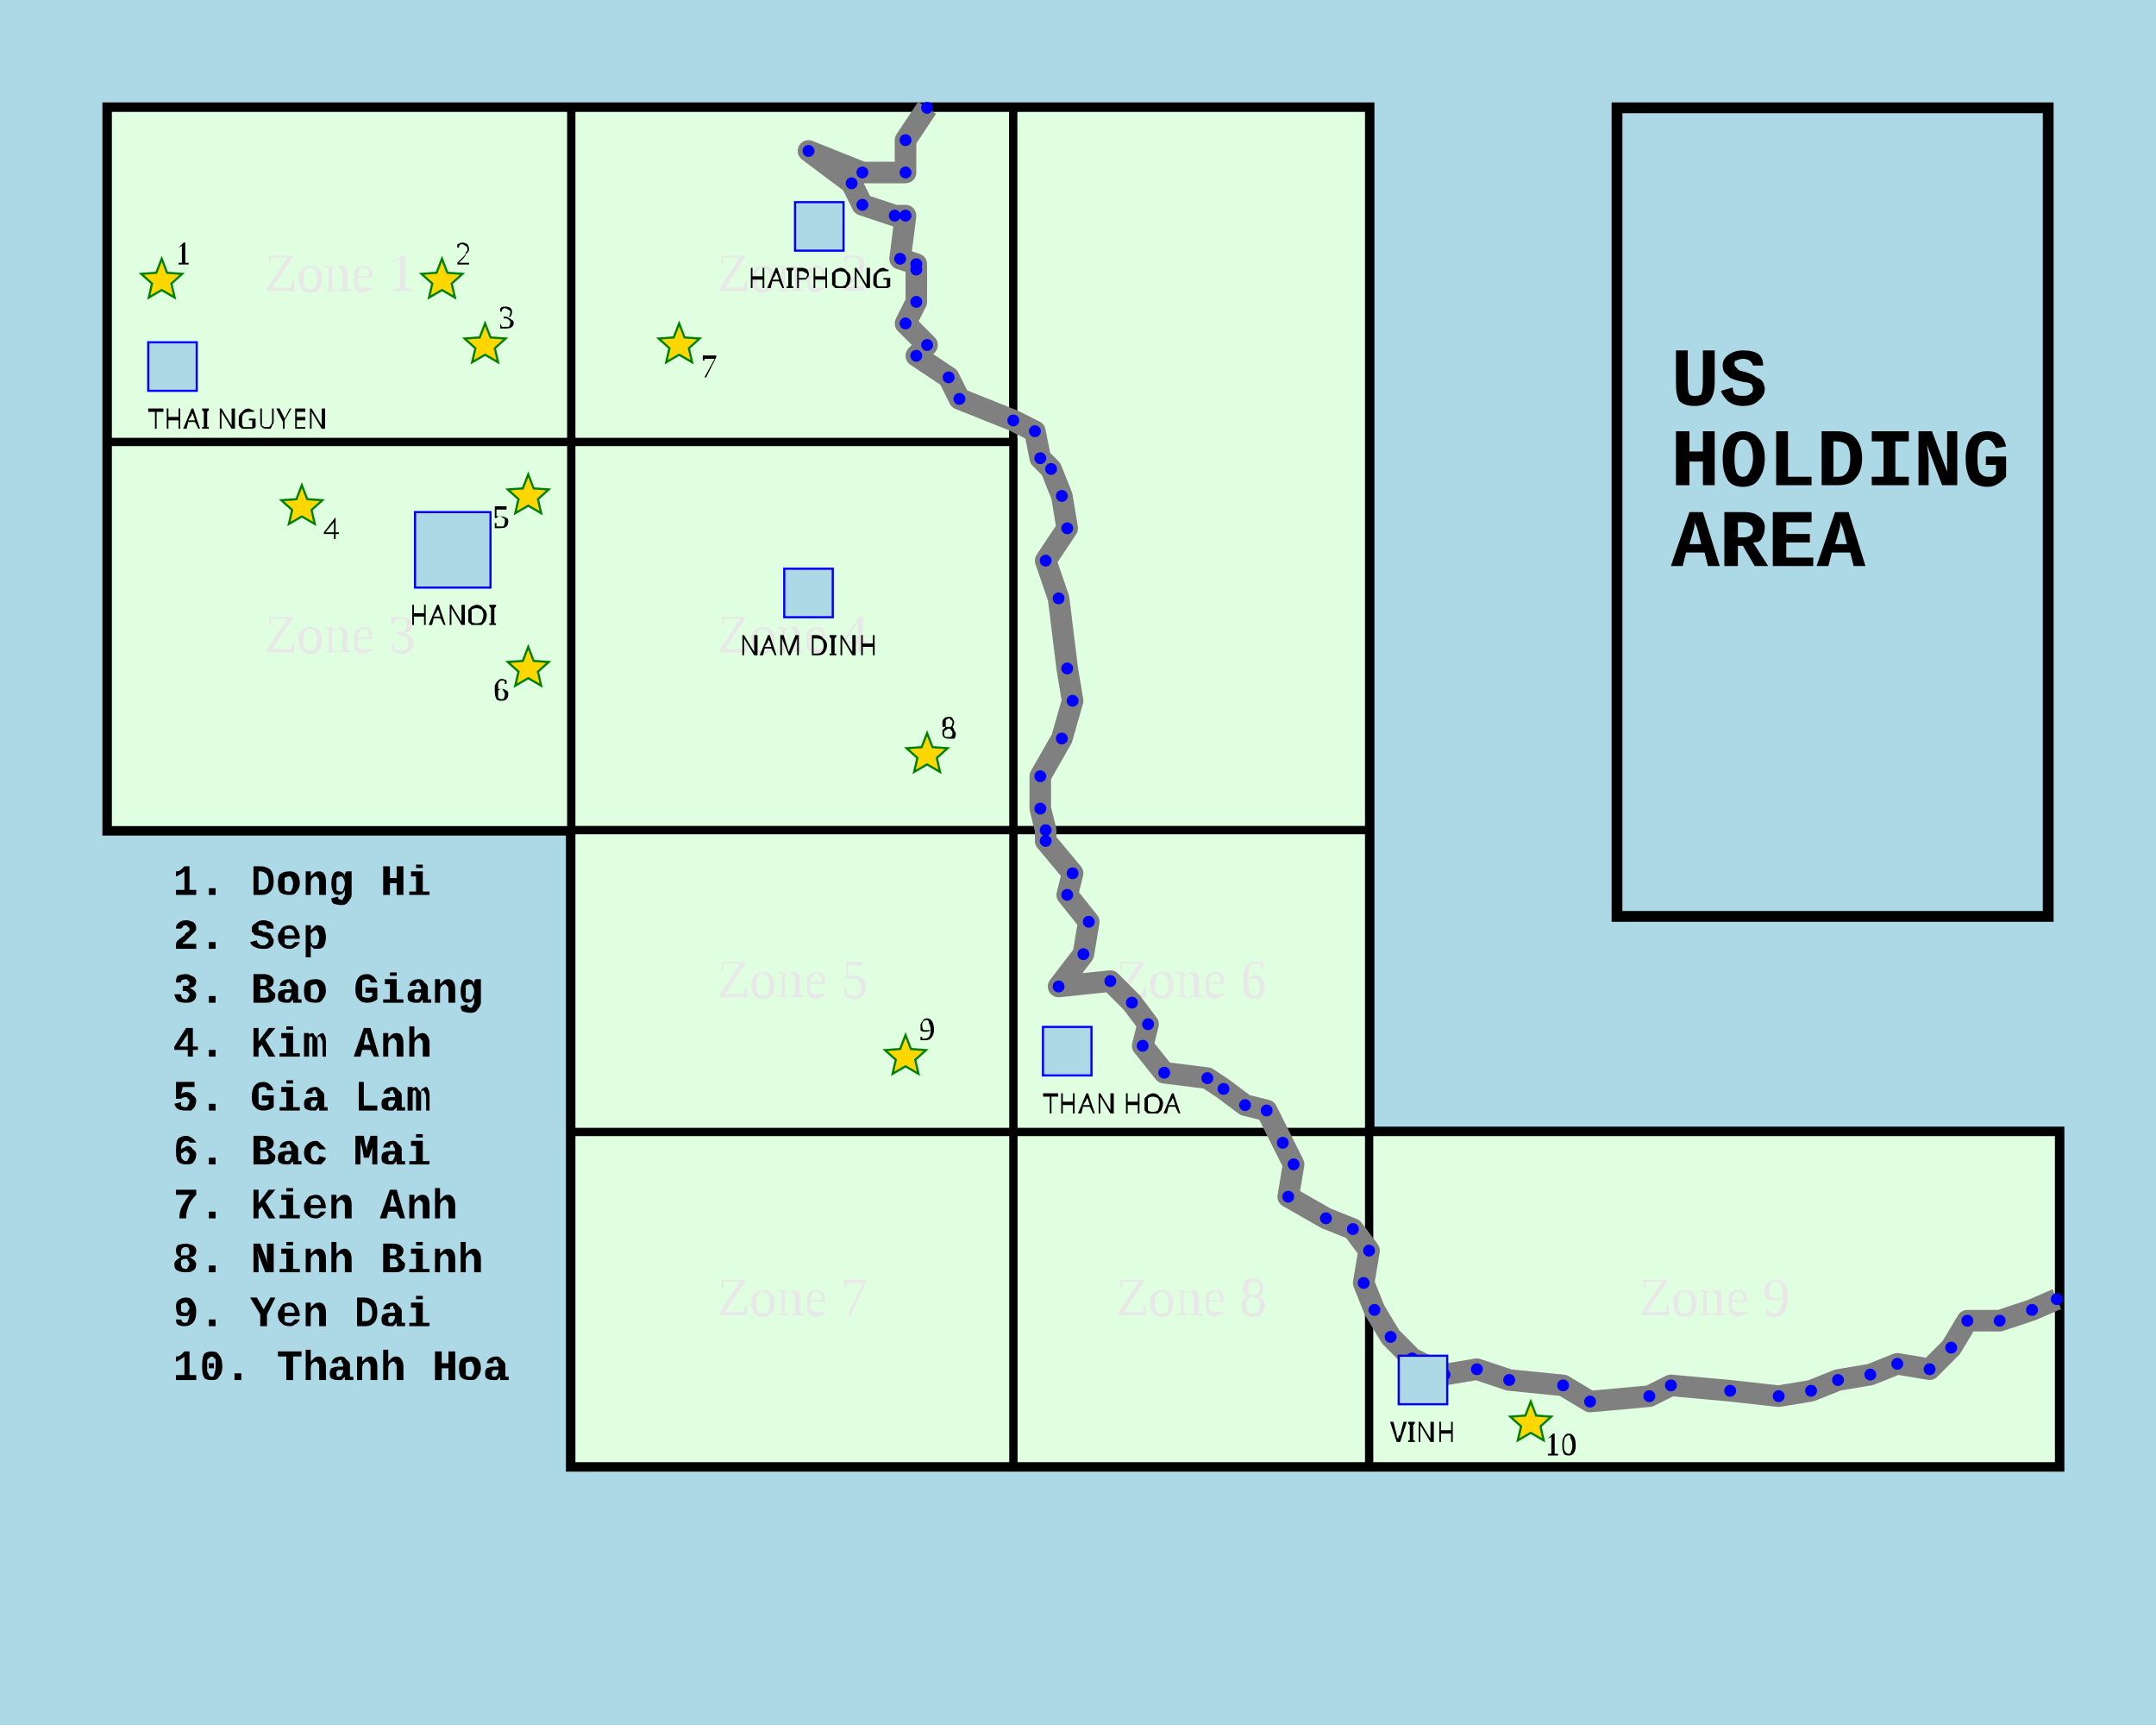
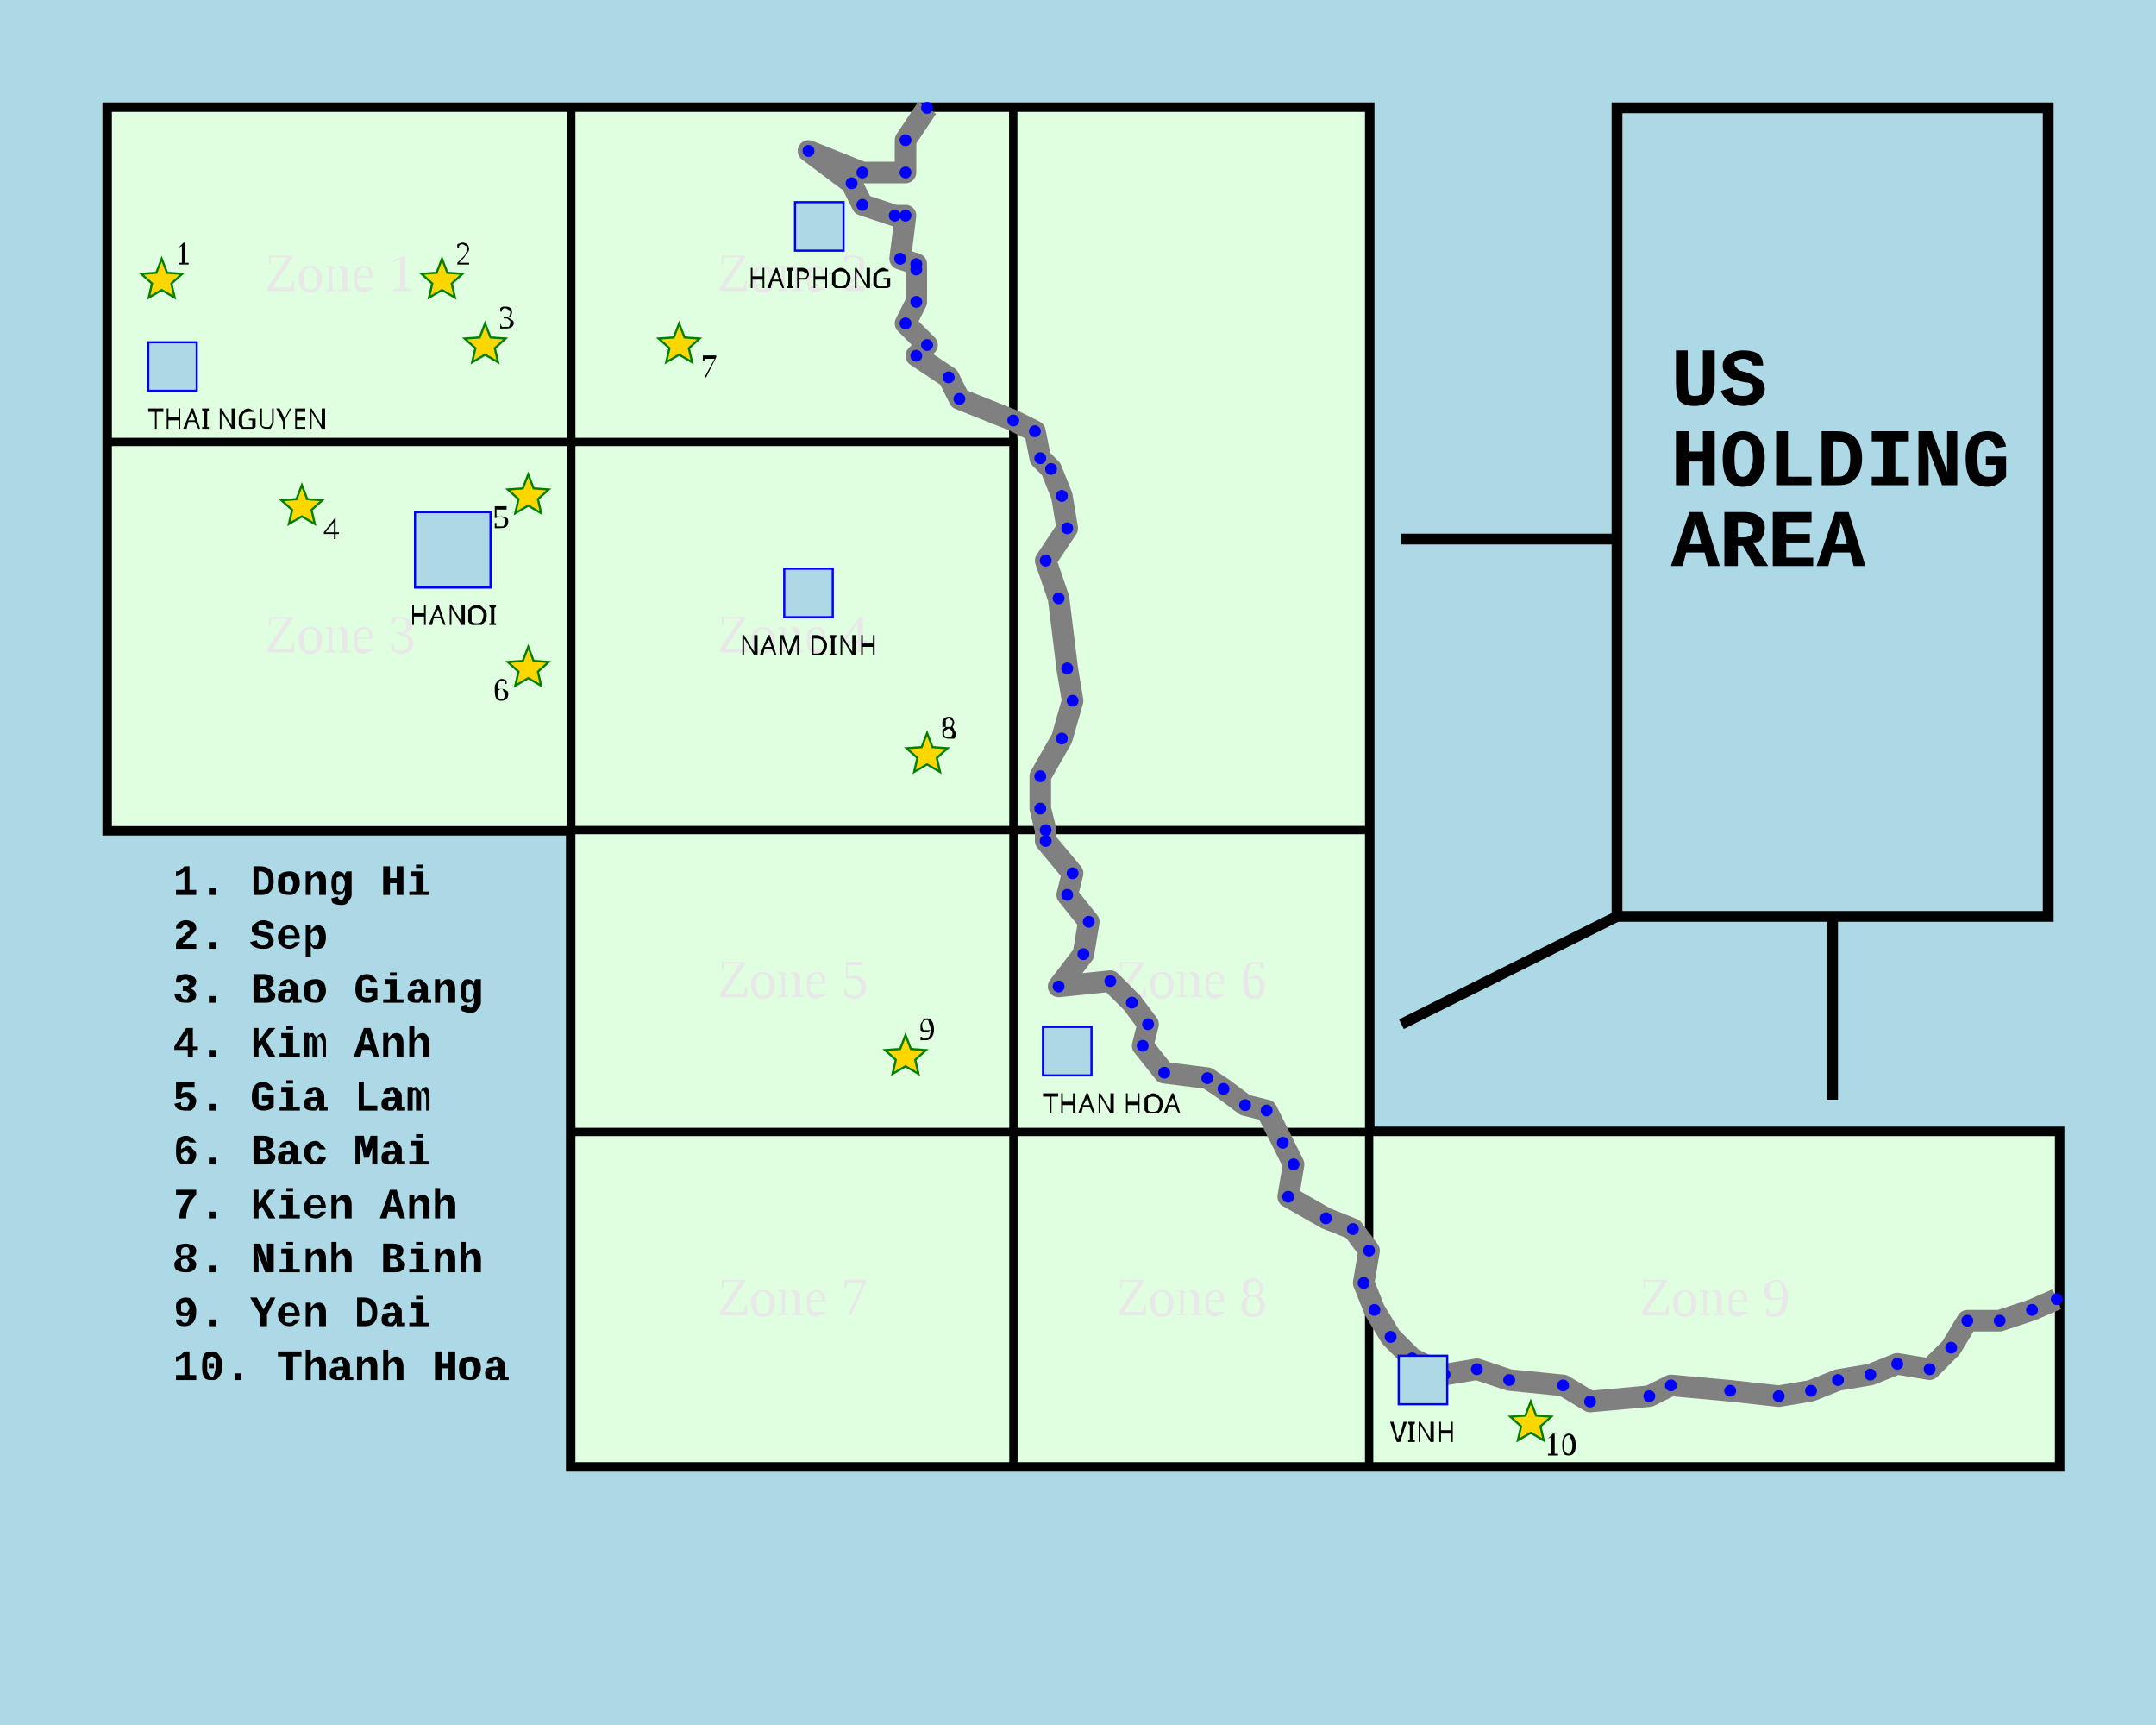
<svg xmlns="http://www.w3.org/2000/svg" width="20.0cm" height="16.0cm" viewBox="0 0 20.0 16.0">
  <rect width="100%" height="100%" fill="lightblue" />
  <g transform="translate(1.0, 1.0)">
+     <defs>
+       <marker id="arrowhead" viewBox="0 0 80 80" refX="35" refY="25" style="stroke-width: 2px; stroke: black; fill: black" markerWidth="7" markerHeight="11" markerUnits="userSpaceOnUse" orient="auto-start-reverse">
+         <path d="M 5,25 L 0,40 L 40,25 L 0,10 Z" />
+       </marker>
+     </defs>
    <path d="M 0,0 L 11.7,0 L 11.7,9.5 L 18.1,9.5 L 18.1,12.6 L 4.3,12.6 L 4.3,6.7 L 0,6.7 Z" fill="none" stroke="black" stroke-width="0.1" />
    <rect x="0" y="0" width="4.3" height="3.1" fill="#E0FFE0" stroke="black" stroke-width="0.002cm" />
    <text x="2.15" y="1.55" fill="#E8E8E8" font-size="0.5" text-anchor="middle" dy=".3em">Zone 1</text>
    <rect x="4.3" y="0" width="4.1" height="3.1" fill="#E0FFE0" stroke="black" stroke-width="0.002cm" />
    <text x="6.35" y="1.55" fill="#E8E8E8" font-size="0.5" text-anchor="middle" dy=".3em">Zone 2</text>
    <rect x="8.4" y="0" width="3.3" height="6.7" fill="#E0FFE0" stroke="black" stroke-width="0.002cm" />
    <text x="10.05" y="3.35" fill="#E8E8E8" font-size="0.5" text-anchor="middle" dy=".3em" />
    <rect x="0" y="3.1" width="4.3" height="3.6" fill="#E0FFE0" stroke="black" stroke-width="0.002cm" />
    <text x="2.15" y="4.9" fill="#E8E8E8" font-size="0.5" text-anchor="middle" dy=".3em">Zone 3</text>
    <rect x="4.3" y="3.1" width="4.1" height="3.6" fill="#E0FFE0" stroke="black" stroke-width="0.002cm" />
    <text x="6.35" y="4.9" fill="#E8E8E8" font-size="0.5" text-anchor="middle" dy=".3em">Zone 4</text>
    <rect x="8.4" y="6.7" width="3.3" height="2.8" fill="#E0FFE0" stroke="black" stroke-width="0.002cm" />
    <text x="10.05" y="8.1" fill="#E8E8E8" font-size="0.5" text-anchor="middle" dy=".3em">Zone 6</text>
    <rect x="4.3" y="6.7" width="4.1" height="2.8" fill="#E0FFE0" stroke="black" stroke-width="0.002cm" />
    <text x="6.35" y="8.1" fill="#E8E8E8" font-size="0.5" text-anchor="middle" dy=".3em">Zone 5</text>
    <rect x="11.7" y="9.5" width="6.4" height="3.1" fill="#E0FFE0" stroke="black" stroke-width="0.002cm" />
    <text x="14.9" y="11.05" fill="#E8E8E8" font-size="0.5" text-anchor="middle" dy=".3em">Zone 9</text>
    <rect x="8.4" y="9.5" width="3.3" height="3.1" fill="#E0FFE0" stroke="black" stroke-width="0.002cm" />
    <text x="10.05" y="11.05" fill="#E8E8E8" font-size="0.5" text-anchor="middle" dy=".3em">Zone 8</text>
    <rect x="4.3" y="9.5" width="4.1" height="3.1" fill="#E0FFE0" stroke="black" stroke-width="0.002cm" />
    <text x="6.35" y="11.05" fill="#E8E8E8" font-size="0.5" text-anchor="middle" dy=".3em">Zone 7</text>
    <path d="M 7.6,0 7.4,0.3 7.4,0.6 7.0,0.6 6.5,0.4 6.9,0.7 7.0,0.9 7.3,1.0 7.4,1.0 7.35,1.4 7.5,1.45 7.5,1.5 7.5,1.8 7.4,2.0 7.6,2.2 7.5,2.3 7.8,2.5 7.9,2.7 8.4,2.9 8.6,3.0 8.65,3.25 8.75,3.35 8.85,3.6 8.9,3.9 8.7,4.2 8.82,4.55 8.9,5.2 8.95,5.5 8.85,5.85 8.65,6.2 8.65,6.5 8.7,6.7 8.7,6.8 8.95,7.1 8.9,7.3 9.1,7.55 9.05,7.85 8.82,8.15 9.3,8.1 9.5,8.3 9.65,8.5 9.6,8.7 9.8,8.95 10.2,9.0 10.35,9.1 10.55,9.25 10.75,9.3 10.9,9.6 11.0,9.8 10.95,10.1 11.3,10.3 11.55,10.4 11.7,10.6 11.65,10.9 11.75,11.15 11.9,11.4 12.1,11.6 12.4,11.75 12.7,11.7 13.0,11.8 13.5,11.85 13.75,12.0 14.3,11.95 14.5,11.85 15.05,11.9 15.5,11.95 15.8,11.9 16.05,11.8 16.35,11.75 16.6,11.65 16.9,11.7 17.1,11.5 17.25,11.25 17.55,11.25 17.85,11.15 18.08,11.05" fill="none" stroke="gray" stroke-width="0.2" stroke-linejoin="round" />
    <circle cx="7.6" cy="0" r="0.05" fill="blue" stroke="blue" stroke-width="0.01" />
    <circle cx="7.4" cy="0.3" r="0.05" fill="blue" stroke="blue" stroke-width="0.01" />
    <circle cx="7.4" cy="0.6" r="0.05" fill="blue" stroke="blue" stroke-width="0.01" />
    <circle cx="7.0" cy="0.6" r="0.05" fill="blue" stroke="blue" stroke-width="0.01" />
    <circle cx="6.5" cy="0.4" r="0.05" fill="blue" stroke="blue" stroke-width="0.01" />
    <circle cx="6.9" cy="0.7" r="0.05" fill="blue" stroke="blue" stroke-width="0.01" />
    <circle cx="7.0" cy="0.9" r="0.05" fill="blue" stroke="blue" stroke-width="0.01" />
    <circle cx="7.3" cy="1.0" r="0.05" fill="blue" stroke="blue" stroke-width="0.01" />
    <circle cx="7.4" cy="1.0" r="0.05" fill="blue" stroke="blue" stroke-width="0.01" />
    <circle cx="7.35" cy="1.4" r="0.05" fill="blue" stroke="blue" stroke-width="0.01" />
    <circle cx="7.5" cy="1.45" r="0.05" fill="blue" stroke="blue" stroke-width="0.01" />
    <circle cx="7.5" cy="1.5" r="0.05" fill="blue" stroke="blue" stroke-width="0.01" />
    <circle cx="7.5" cy="1.8" r="0.05" fill="blue" stroke="blue" stroke-width="0.01" />
    <circle cx="7.4" cy="2.0" r="0.05" fill="blue" stroke="blue" stroke-width="0.01" />
    <circle cx="7.6" cy="2.2" r="0.05" fill="blue" stroke="blue" stroke-width="0.01" />
    <circle cx="7.5" cy="2.3" r="0.05" fill="blue" stroke="blue" stroke-width="0.01" />
    <circle cx="7.8" cy="2.5" r="0.05" fill="blue" stroke="blue" stroke-width="0.01" />
    <circle cx="7.9" cy="2.7" r="0.05" fill="blue" stroke="blue" stroke-width="0.01" />
    <circle cx="8.4" cy="2.9" r="0.05" fill="blue" stroke="blue" stroke-width="0.01" />
    <circle cx="8.6" cy="3.0" r="0.05" fill="blue" stroke="blue" stroke-width="0.01" />
    <circle cx="8.65" cy="3.25" r="0.05" fill="blue" stroke="blue" stroke-width="0.01" />
    <circle cx="8.75" cy="3.35" r="0.05" fill="blue" stroke="blue" stroke-width="0.01" />
    <circle cx="8.85" cy="3.6" r="0.05" fill="blue" stroke="blue" stroke-width="0.01" />
    <circle cx="8.9" cy="3.9" r="0.05" fill="blue" stroke="blue" stroke-width="0.01" />
    <circle cx="8.7" cy="4.2" r="0.05" fill="blue" stroke="blue" stroke-width="0.01" />
    <circle cx="8.82" cy="4.55" r="0.05" fill="blue" stroke="blue" stroke-width="0.01" />
    <circle cx="8.9" cy="5.2" r="0.05" fill="blue" stroke="blue" stroke-width="0.01" />
    <circle cx="8.95" cy="5.5" r="0.05" fill="blue" stroke="blue" stroke-width="0.01" />
    <circle cx="8.85" cy="5.85" r="0.05" fill="blue" stroke="blue" stroke-width="0.01" />
    <circle cx="8.65" cy="6.2" r="0.05" fill="blue" stroke="blue" stroke-width="0.01" />
    <circle cx="8.65" cy="6.5" r="0.05" fill="blue" stroke="blue" stroke-width="0.01" />
    <circle cx="8.7" cy="6.7" r="0.05" fill="blue" stroke="blue" stroke-width="0.01" />
    <circle cx="8.7" cy="6.8" r="0.05" fill="blue" stroke="blue" stroke-width="0.01" />
    <circle cx="8.95" cy="7.1" r="0.05" fill="blue" stroke="blue" stroke-width="0.01" />
    <circle cx="8.9" cy="7.3" r="0.05" fill="blue" stroke="blue" stroke-width="0.01" />
    <circle cx="9.1" cy="7.55" r="0.05" fill="blue" stroke="blue" stroke-width="0.01" />
    <circle cx="9.05" cy="7.85" r="0.05" fill="blue" stroke="blue" stroke-width="0.01" />
    <circle cx="8.82" cy="8.15" r="0.05" fill="blue" stroke="blue" stroke-width="0.01" />
    <circle cx="9.3" cy="8.1" r="0.05" fill="blue" stroke="blue" stroke-width="0.01" />
    <circle cx="9.5" cy="8.3" r="0.05" fill="blue" stroke="blue" stroke-width="0.01" />
    <circle cx="9.65" cy="8.5" r="0.05" fill="blue" stroke="blue" stroke-width="0.01" />
    <circle cx="9.6" cy="8.7" r="0.05" fill="blue" stroke="blue" stroke-width="0.01" />
    <circle cx="9.8" cy="8.95" r="0.05" fill="blue" stroke="blue" stroke-width="0.01" />
    <circle cx="10.2" cy="9.0" r="0.05" fill="blue" stroke="blue" stroke-width="0.01" />
    <circle cx="10.35" cy="9.1" r="0.05" fill="blue" stroke="blue" stroke-width="0.01" />
    <circle cx="10.55" cy="9.25" r="0.05" fill="blue" stroke="blue" stroke-width="0.01" />
    <circle cx="10.75" cy="9.3" r="0.05" fill="blue" stroke="blue" stroke-width="0.01" />
    <circle cx="10.9" cy="9.6" r="0.05" fill="blue" stroke="blue" stroke-width="0.01" />
    <circle cx="11.0" cy="9.8" r="0.05" fill="blue" stroke="blue" stroke-width="0.01" />
    <circle cx="10.95" cy="10.1" r="0.05" fill="blue" stroke="blue" stroke-width="0.01" />
    <circle cx="11.3" cy="10.3" r="0.05" fill="blue" stroke="blue" stroke-width="0.01" />
    <circle cx="11.55" cy="10.4" r="0.05" fill="blue" stroke="blue" stroke-width="0.01" />
    <circle cx="11.7" cy="10.6" r="0.05" fill="blue" stroke="blue" stroke-width="0.01" />
    <circle cx="11.65" cy="10.9" r="0.05" fill="blue" stroke="blue" stroke-width="0.01" />
    <circle cx="11.75" cy="11.15" r="0.05" fill="blue" stroke="blue" stroke-width="0.01" />
    <circle cx="11.9" cy="11.4" r="0.05" fill="blue" stroke="blue" stroke-width="0.01" />
    <circle cx="12.1" cy="11.6" r="0.05" fill="blue" stroke="blue" stroke-width="0.01" />
    <circle cx="12.4" cy="11.75" r="0.05" fill="blue" stroke="blue" stroke-width="0.01" />
    <circle cx="12.7" cy="11.7" r="0.05" fill="blue" stroke="blue" stroke-width="0.01" />
    <circle cx="13.0" cy="11.8" r="0.05" fill="blue" stroke="blue" stroke-width="0.01" />
    <circle cx="13.5" cy="11.85" r="0.05" fill="blue" stroke="blue" stroke-width="0.01" />
    <circle cx="13.75" cy="12.0" r="0.05" fill="blue" stroke="blue" stroke-width="0.01" />
    <circle cx="14.3" cy="11.95" r="0.05" fill="blue" stroke="blue" stroke-width="0.01" />
    <circle cx="14.5" cy="11.85" r="0.05" fill="blue" stroke="blue" stroke-width="0.01" />
    <circle cx="15.05" cy="11.9" r="0.05" fill="blue" stroke="blue" stroke-width="0.01" />
    <circle cx="15.5" cy="11.95" r="0.05" fill="blue" stroke="blue" stroke-width="0.01" />
    <circle cx="15.8" cy="11.9" r="0.05" fill="blue" stroke="blue" stroke-width="0.01" />
    <circle cx="16.05" cy="11.8" r="0.05" fill="blue" stroke="blue" stroke-width="0.01" />
    <circle cx="16.35" cy="11.75" r="0.05" fill="blue" stroke="blue" stroke-width="0.01" />
    <circle cx="16.6" cy="11.65" r="0.05" fill="blue" stroke="blue" stroke-width="0.01" />
    <circle cx="16.9" cy="11.7" r="0.05" fill="blue" stroke="blue" stroke-width="0.01" />
    <circle cx="17.1" cy="11.5" r="0.05" fill="blue" stroke="blue" stroke-width="0.01" />
    <circle cx="17.25" cy="11.25" r="0.05" fill="blue" stroke="blue" stroke-width="0.01" />
    <circle cx="17.55" cy="11.25" r="0.05" fill="blue" stroke="blue" stroke-width="0.01" />
    <circle cx="17.85" cy="11.15" r="0.05" fill="blue" stroke="blue" stroke-width="0.01" />
    <circle cx="18.08" cy="11.05" r="0.05" fill="blue" stroke="blue" stroke-width="0.01" />
    <polygon points="0.5,1.4 0.55,1.53 0.69,1.54 0.59,1.63 0.62,1.76 0.5,1.69 0.38,1.76 0.41,1.63 0.31,1.54 0.45,1.53" fill="gold" stroke="green" stroke-width="0.02" />
    <text x="0.7" y="1.45" font-size="0.3" fill="black" text-anchor="middle">1</text>
    <polygon points="3.1,1.4 3.15,1.53 3.29,1.54 3.19,1.63 3.22,1.76 3.1,1.69 2.98,1.76 3.01,1.63 2.91,1.54 3.05,1.53" fill="gold" stroke="green" stroke-width="0.02" />
    <text x="3.3" y="1.45" font-size="0.3" fill="black" text-anchor="middle">2</text>
    <polygon points="3.5,2.0 3.55,2.13 3.69,2.14 3.59,2.23 3.62,2.36 3.5,2.29 3.38,2.36 3.41,2.23 3.31,2.14 3.45,2.13" fill="gold" stroke="green" stroke-width="0.02" />
    <text x="3.7" y="2.05" font-size="0.3" fill="black" text-anchor="middle">3</text>
    <polygon points="1.8,3.5 1.85,3.63 1.99,3.64 1.89,3.73 1.92,3.86 1.8,3.79 1.68,3.86 1.71,3.73 1.61,3.64 1.75,3.63" fill="gold" stroke="green" stroke-width="0.02" />
    <text x="2.08" y="4.0" font-size="0.3" fill="black" text-anchor="middle">4</text>
    <polygon points="3.9,3.4 3.95,3.53 4.09,3.54 3.99,3.63 4.02,3.76 3.9,3.69 3.78,3.76 3.81,3.63 3.71,3.54 3.85,3.53" fill="gold" stroke="green" stroke-width="0.02" />
    <text x="3.65" y="3.9" font-size="0.3" fill="black" text-anchor="middle">5</text>
    <polygon points="3.9,5.0 3.95,5.13 4.09,5.14 3.99,5.23 4.02,5.36 3.9,5.29 3.78,5.36 3.81,5.23 3.71,5.14 3.85,5.13" fill="gold" stroke="green" stroke-width="0.02" />
    <text x="3.65" y="5.5" font-size="0.3" fill="black" text-anchor="middle">6</text>
    <polygon points="5.3,2.0 5.35,2.13 5.49,2.14 5.39,2.23 5.42,2.36 5.3,2.29 5.18,2.36 5.21,2.23 5.11,2.14 5.25,2.13" fill="gold" stroke="green" stroke-width="0.02" />
    <text x="5.58" y="2.5" font-size="0.3" fill="black" text-anchor="middle">7</text>
    <polygon points="7.6,5.8 7.65,5.93 7.79,5.94 7.69,6.03 7.72,6.16 7.6,6.09 7.48,6.16 7.51,6.03 7.41,5.94 7.55,5.93" fill="gold" stroke="green" stroke-width="0.02" />
    <text x="7.8" y="5.85" font-size="0.3" fill="black" text-anchor="middle">8</text>
    <polygon points="7.4,8.6 7.45,8.73 7.59,8.74 7.49,8.83 7.52,8.96 7.4,8.89 7.28,8.96 7.31,8.83 7.21,8.74 7.35,8.73" fill="gold" stroke="green" stroke-width="0.02" />
    <text x="7.6" y="8.65" font-size="0.3" fill="black" text-anchor="middle">9</text>
    <polygon points="13.2,12.0 13.25,12.13 13.39,12.14 13.29,12.23 13.32,12.36 13.2,12.29 13.08,12.36 13.11,12.23 13.01,12.14 13.15,12.13" fill="gold" stroke="green" stroke-width="0.02" />
    <text x="13.48" y="12.5" font-size="0.3" fill="black" text-anchor="middle">10</text>
    <polygon points="0.375,2.175 0.825,2.175 0.825,2.625 0.375,2.625" fill="lightblue" stroke="blue" stroke-width="0.02" />
    <text x="0.375" y="2.975" text-anchor="start" font-family="sans-serif" font-size="0.25" fill="black">THAI NGUYEN</text>
    <polygon points="6.375,0.875 6.825,0.875 6.825,1.325 6.375,1.325" fill="lightblue" stroke="blue" stroke-width="0.02" />
    <text x="6.6" y="1.675" text-anchor="middle" font-family="sans-serif" font-size="0.25" fill="black">HAIPHONG</text>
    <polygon points="2.85,3.75 3.55,3.75 3.55,4.45 2.85,4.45" fill="lightblue" stroke="blue" stroke-width="0.02" />
    <text x="3.2" y="4.8" text-anchor="middle" font-family="sans-serif" font-size="0.25" fill="black">HANOI</text>
    <polygon points="6.275,4.275 6.725,4.275 6.725,4.725 6.275,4.725" fill="lightblue" stroke="blue" stroke-width="0.02" />
    <text x="6.5" y="5.075" text-anchor="middle" font-family="sans-serif" font-size="0.25" fill="black">NAM DINH</text>
    <polygon points="8.675,8.525 9.125,8.525 9.125,8.975 8.675,8.975" fill="lightblue" stroke="blue" stroke-width="0.02" />
    <text x="8.675" y="9.325" text-anchor="start" font-family="sans-serif" font-size="0.25" fill="black">THAN HOA</text>
    <polygon points="11.975,11.575 12.425,11.575 12.425,12.025 11.975,12.025" fill="lightblue" stroke="blue" stroke-width="0.02" />
    <text x="12.2" y="12.375" text-anchor="middle" font-family="sans-serif" font-size="0.25" fill="black">VINH</text>
    <text x="0.6" y="7.3" font-size="0.4" fill="black" font-weight="bold" font-family="'Courier New', Courier, monospace">1. Dong Hi</text>
    <text x="0.6" y="7.8" font-size="0.4" fill="black" font-weight="bold" font-family="'Courier New', Courier, monospace">2. Sep</text>
    <text x="0.6" y="8.3" font-size="0.4" fill="black" font-weight="bold" font-family="'Courier New', Courier, monospace">3. Bao Giang</text>
    <text x="0.6" y="8.8" font-size="0.4" fill="black" font-weight="bold" font-family="'Courier New', Courier, monospace">4. Kim Anh</text>
    <text x="0.6" y="9.3" font-size="0.4" fill="black" font-weight="bold" font-family="'Courier New', Courier, monospace">5. Gia Lam</text>
    <text x="0.6" y="9.8" font-size="0.4" fill="black" font-weight="bold" font-family="'Courier New', Courier, monospace">6. Bac Mai</text>
    <text x="0.6" y="10.3" font-size="0.4" fill="black" font-weight="bold" font-family="'Courier New', Courier, monospace">7. Kien Anh</text>
    <text x="0.6" y="10.8" font-size="0.4" fill="black" font-weight="bold" font-family="'Courier New', Courier, monospace">8. Ninh Binh</text>
    <text x="0.6" y="11.3" font-size="0.4" fill="black" font-weight="bold" font-family="'Courier New', Courier, monospace">9. Yen Dai</text>
    <text x="0.6" y="11.8" font-size="0.4" fill="black" font-weight="bold" font-family="'Courier New', Courier, monospace">10. Thanh Hoa</text>
    <path d="M 14.0,0 L 18.0,0 L 18.0,7.5 L 14.0,7.5 Z" fill="none" stroke="black" stroke-width="0.1" />
    <text x="14.5" y="2.75" font-size="0.75" fill="black" text-anchor="left" font-weight="bold" font-family="'Courier New', Courier, monospace">US</text>
    <text x="14.5" y="3.5" font-size="0.75" fill="black" text-anchor="left" font-weight="bold" font-family="'Courier New', Courier, monospace">HOLDING</text>
    <text x="14.5" y="4.25" font-size="0.75" fill="black" text-anchor="left" font-weight="bold" font-family="'Courier New', Courier, monospace">AREA</text>
+     <path d="M 14.0, 4.0 L 12.0, 4.0" fill="black" stroke="black" stroke-width="0.1" />
+     <path d="M 14.0, 7.5 L 12.0, 8.5" fill="black" stroke="black" stroke-width="0.1" />
+     <path d="M 16.0, 7.5 L 16.0, 9.2" fill="black" stroke="black" stroke-width="0.1" />
  </g>
</svg>
